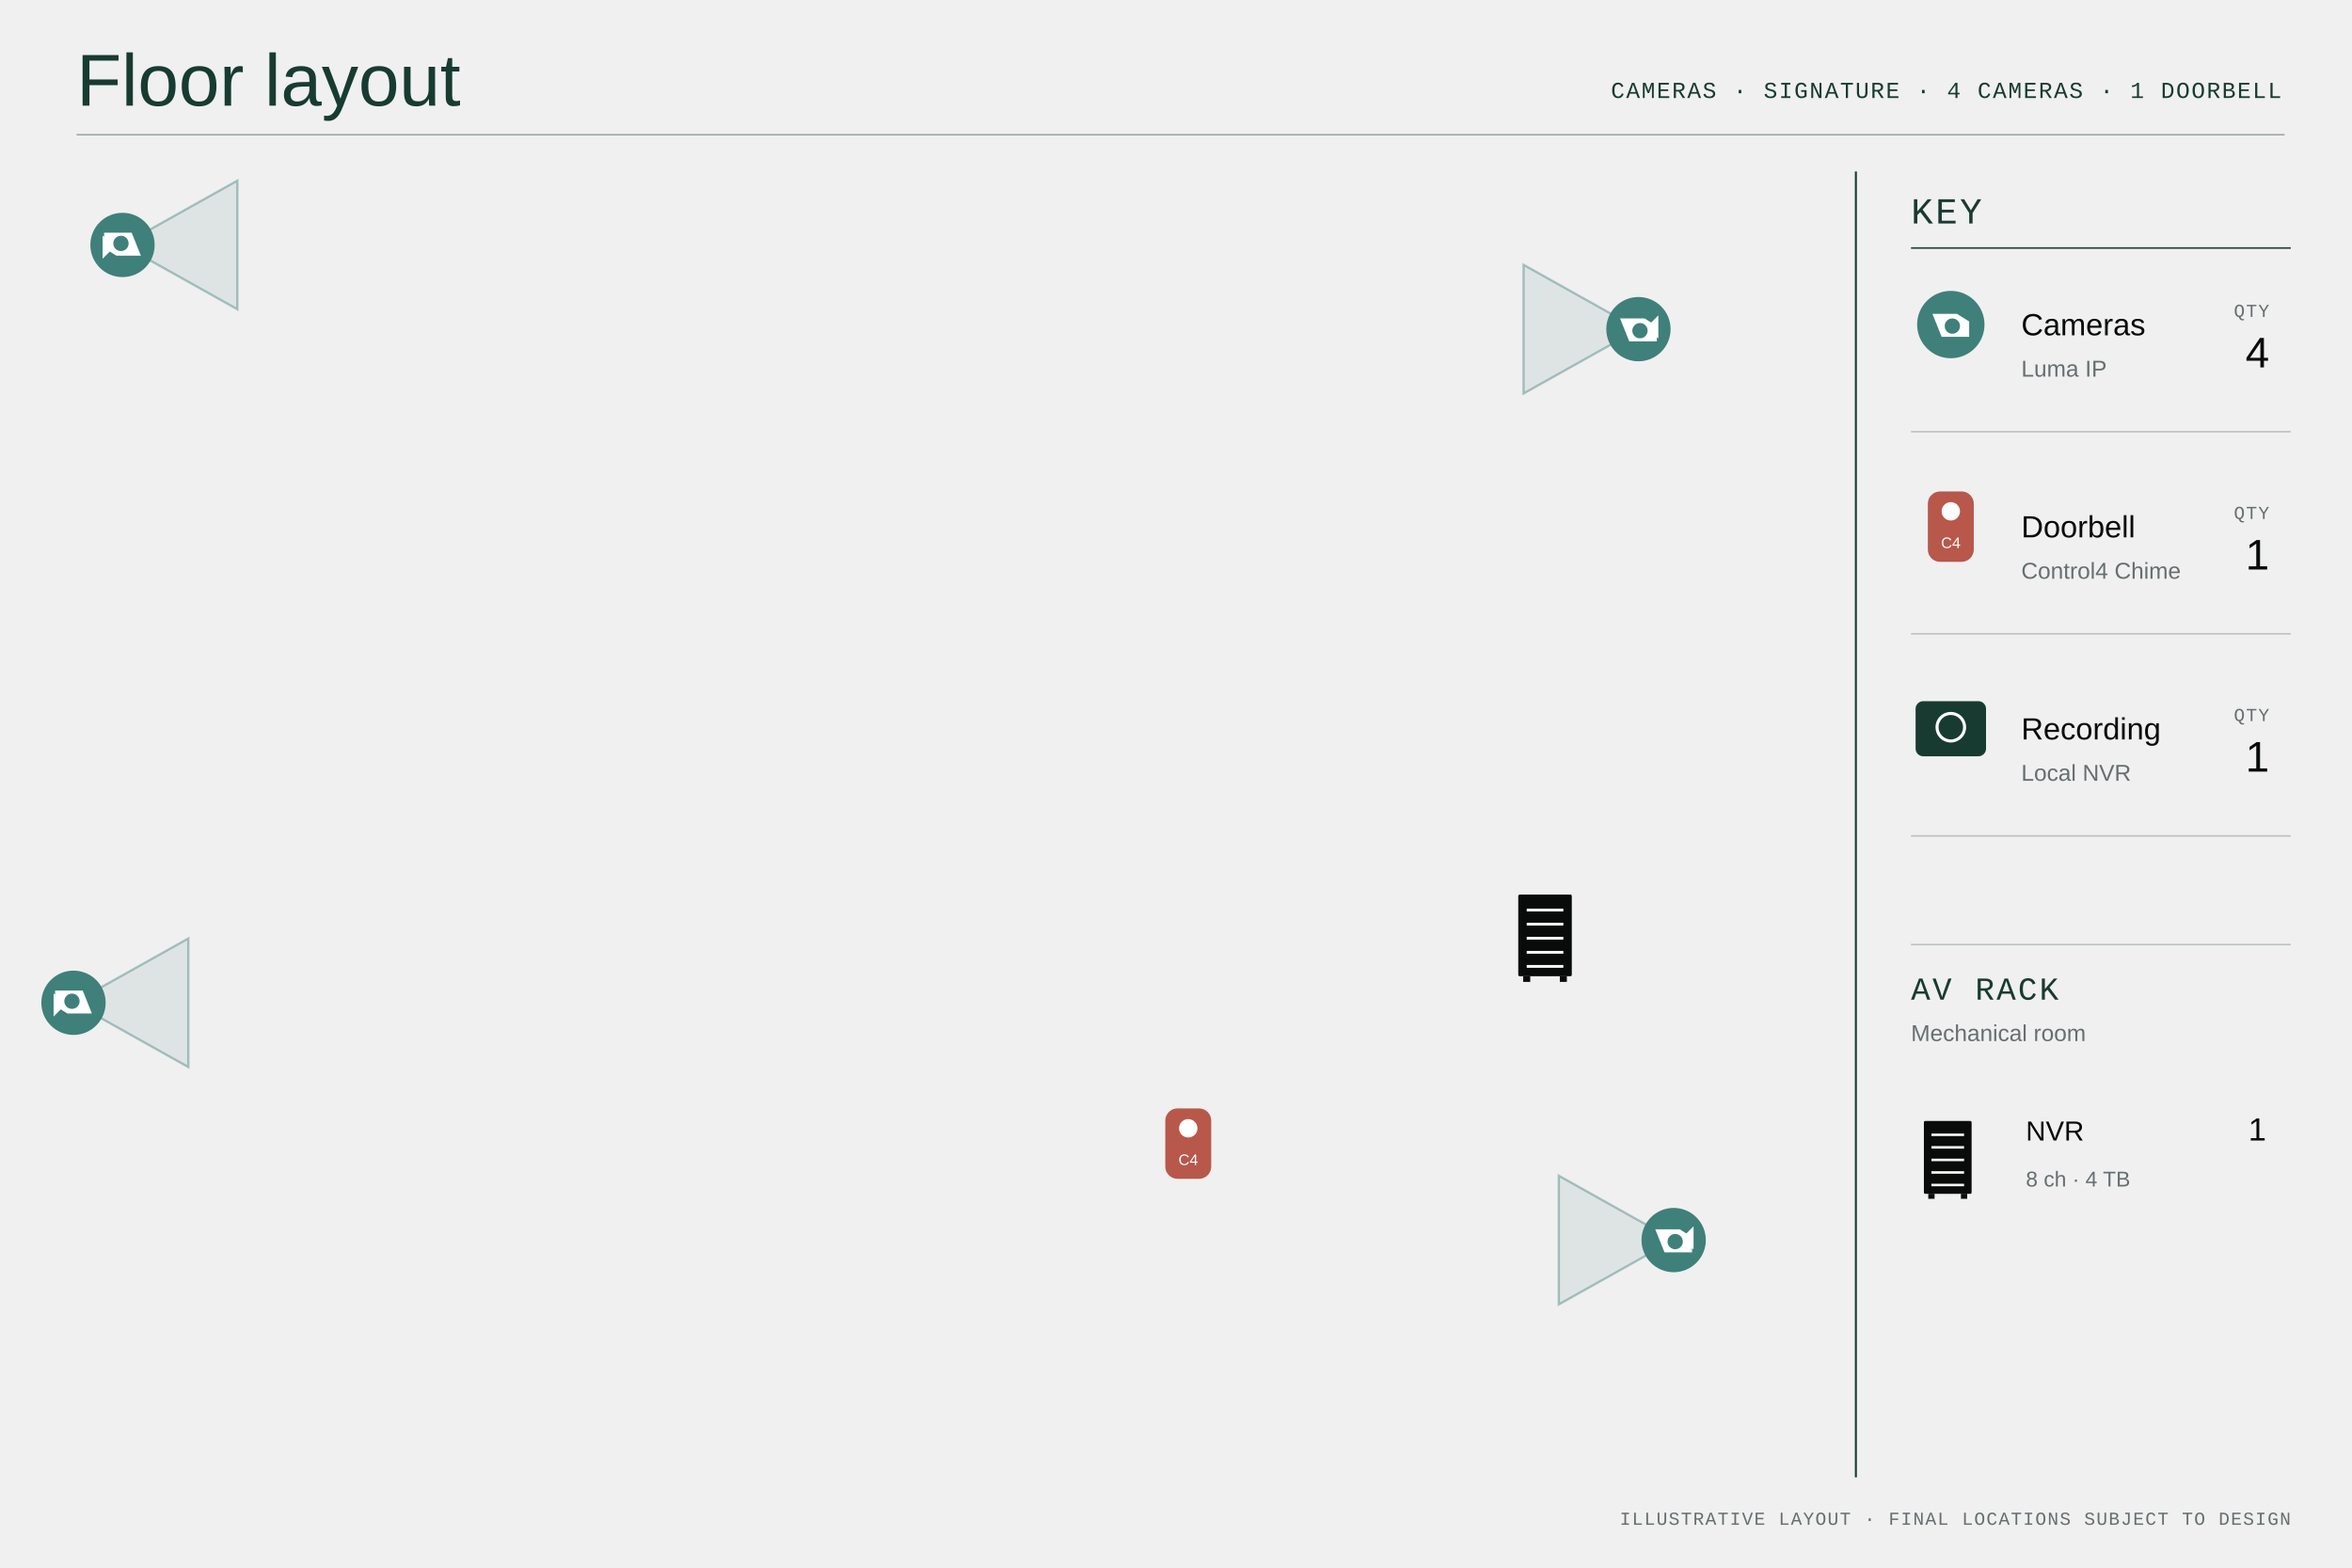
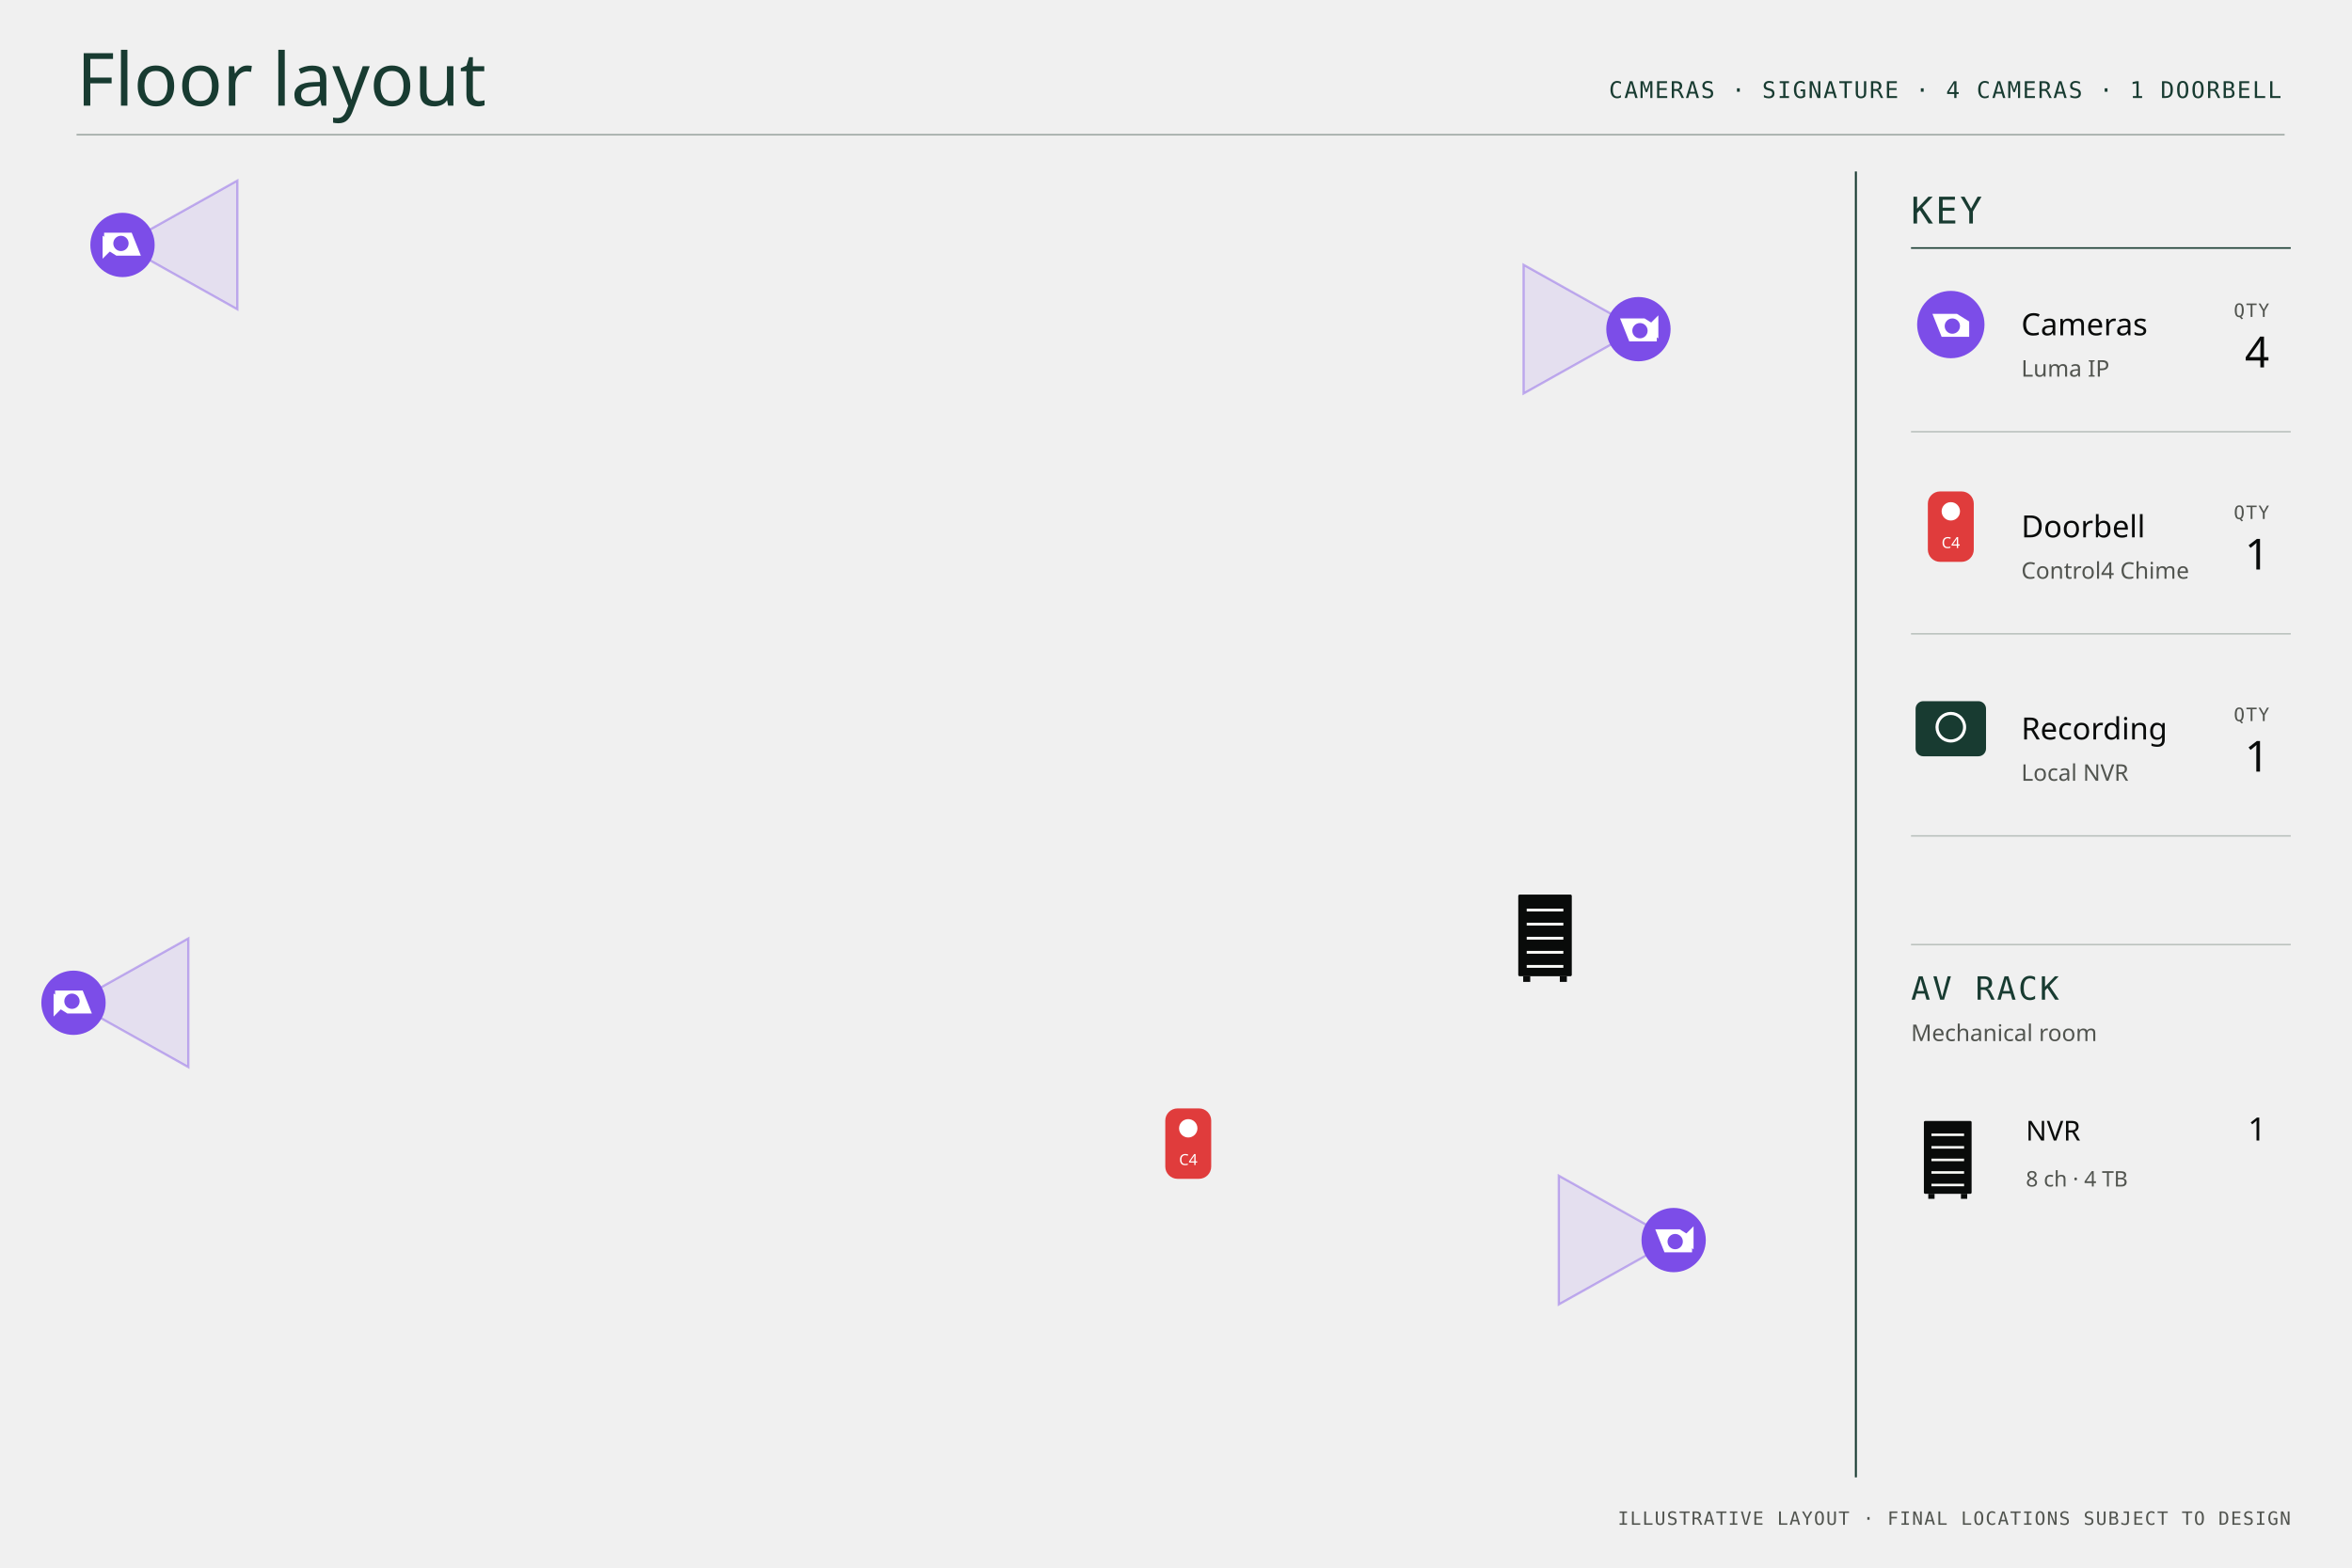
<svg xmlns="http://www.w3.org/2000/svg" viewBox="0 0 1536 1024" width="1536" height="1024" role="img" aria-label="Cameras Signature floor layout and equipment key">
-   <text x="50" y="69" fill="#183B31" font-family="Arial,Helvetica,sans-serif" font-size="48">Floor layout</text>
-   <text x="1490" y="64" fill="#183B31" font-family="IBM Plex Mono,Courier New,monospace" font-size="15" letter-spacing=".065em" text-anchor="end">CAMERAS · SIGNATURE · 4 CAMERAS · 1 DOORBELL</text>
+   <text x="50" y="69" fill="#183B31" font-family="Schibsted Grotesk,sans-serif" font-size="48">Floor layout</text>
+   <text x="1490" y="64" fill="#183B31" font-family="IBM Plex Mono,monospace" font-size="15" letter-spacing=".065em" text-anchor="end">CAMERAS · SIGNATURE · 4 CAMERAS · 1 DOORBELL</text>
  <line x1="50" y1="88" x2="1492" y2="88" stroke="#9DA7A3" stroke-width="1" />
  <g transform="translate(80,160) rotate(180)">
-     <path d="M0 0L-75 -42L-75 42Z" fill="#3F807A" fill-opacity=".10" stroke="#3F807A" stroke-opacity=".42" stroke-width="1.5" />
-     <circle r="21" fill="#3F807A" />
+     <path d="M0 0L-75 -42L-75 42Z" fill="#7C4DE8" fill-opacity=".10" stroke="#7C4DE8" stroke-opacity=".42" stroke-width="1.5" />
+     <circle r="21" fill="#7C4DE8" />
    <path d="M-12 -7h16l8 5v10h-18z" fill="white" />
-     <circle cx="1" cy="1" r="5" fill="#3F807A" />
+     <circle cx="1" cy="1" r="5" fill="#7C4DE8" />
    <path d="M8 -4l5 -5v15l-5 -3" fill="white" />
  </g>
  <g transform="translate(1070,215) rotate(0)">
-     <path d="M0 0L-75 -42L-75 42Z" fill="#3F807A" fill-opacity=".10" stroke="#3F807A" stroke-opacity=".42" stroke-width="1.5" />
-     <circle r="21" fill="#3F807A" />
+     <path d="M0 0L-75 -42L-75 42Z" fill="#7C4DE8" fill-opacity=".10" stroke="#7C4DE8" stroke-opacity=".42" stroke-width="1.5" />
+     <circle r="21" fill="#7C4DE8" />
    <path d="M-12 -7h16l8 5v10h-18z" fill="white" />
-     <circle cx="1" cy="1" r="5" fill="#3F807A" />
+     <circle cx="1" cy="1" r="5" fill="#7C4DE8" />
    <path d="M8 -4l5 -5v15l-5 -3" fill="white" />
  </g>
  <g transform="translate(48,655) rotate(180)">
-     <path d="M0 0L-75 -42L-75 42Z" fill="#3F807A" fill-opacity=".10" stroke="#3F807A" stroke-opacity=".42" stroke-width="1.5" />
-     <circle r="21" fill="#3F807A" />
+     <path d="M0 0L-75 -42L-75 42Z" fill="#7C4DE8" fill-opacity=".10" stroke="#7C4DE8" stroke-opacity=".42" stroke-width="1.5" />
+     <circle r="21" fill="#7C4DE8" />
    <path d="M-12 -7h16l8 5v10h-18z" fill="white" />
-     <circle cx="1" cy="1" r="5" fill="#3F807A" />
+     <circle cx="1" cy="1" r="5" fill="#7C4DE8" />
    <path d="M8 -4l5 -5v15l-5 -3" fill="white" />
  </g>
  <g transform="translate(1093,810) rotate(0)">
-     <path d="M0 0L-75 -42L-75 42Z" fill="#3F807A" fill-opacity=".10" stroke="#3F807A" stroke-opacity=".42" stroke-width="1.5" />
-     <circle r="21" fill="#3F807A" />
+     <path d="M0 0L-75 -42L-75 42Z" fill="#7C4DE8" fill-opacity=".10" stroke="#7C4DE8" stroke-opacity=".42" stroke-width="1.5" />
+     <circle r="21" fill="#7C4DE8" />
    <path d="M-12 -7h16l8 5v10h-18z" fill="white" />
-     <circle cx="1" cy="1" r="5" fill="#3F807A" />
+     <circle cx="1" cy="1" r="5" fill="#7C4DE8" />
    <path d="M8 -4l5 -5v15l-5 -3" fill="white" />
  </g>
  <g transform="translate(776,747)">
-     <rect x="-15" y="-23" width="30" height="46" rx="8" fill="#B7584B" />
+     <rect x="-15" y="-23" width="30" height="46" rx="8" fill="#E03C3C" />
    <circle cy="-10" r="6" fill="white" />
-     <text x="0" y="14" fill="white" font-family="Arial,Helvetica,sans-serif" font-size="10" text-anchor="middle">C4</text>
+     <text x="0" y="14" fill="white" font-family="Instrument Sans,sans-serif" font-size="10" text-anchor="middle">C4</text>
  </g>
  <g transform="translate(1009,611) scale(0.92)">
    <rect x="-19" y="-29" width="38" height="58" rx="1" fill="#090B0A" />
    <path d="M-13 -18h26M-13 -8h26M-13 2h26M-13 12h26M-13 22h26" stroke="#FAFBF7" stroke-width="2" />
    <path d="M-13 29v4m26 -4v4" stroke="#090B0A" stroke-width="5" />
  </g>
  <line x1="1212" y1="112" x2="1212" y2="965" stroke="#183B31" stroke-width="1.3" />
-   <text x="1248" y="146" fill="#183B31" font-family="IBM Plex Mono,Courier New,monospace" font-size="24" letter-spacing=".065em">KEY</text>
+   <text x="1248" y="146" fill="#183B31" font-family="IBM Plex Mono,monospace" font-size="24" letter-spacing=".065em">KEY</text>
  <line x1="1248" y1="162" x2="1496" y2="162" stroke="#183B31" stroke-width="1" />
  <g>
    <g transform="translate(1274,212)">
-       <circle r="22" fill="#3F807A" />
+       <circle r="22" fill="#7C4DE8" />
      <path d="M-12 -7h16l8 5v10h-18z" fill="white" />
-       <circle cx="1" cy="1" r="5" fill="#3F807A" />
+       <circle cx="1" cy="1" r="5" fill="#7C4DE8" />
    </g>
-     <text x="1320" y="219" fill="#090B0A" font-family="Arial,Helvetica,sans-serif" font-size="20">Cameras</text>
-     <text x="1320" y="246" fill="#666E70" font-family="Arial,Helvetica,sans-serif" font-size="15">Luma IP</text>
-     <text x="1482" y="207" fill="#666E70" font-family="IBM Plex Mono,Courier New,monospace" font-size="12" letter-spacing=".065em" text-anchor="end">QTY</text>
-     <text x="1482" y="240" fill="#090B0A" font-family="Arial,Helvetica,sans-serif" font-size="28" text-anchor="end">4</text>
+     <text x="1320" y="219" fill="#090B0A" font-family="Instrument Sans,sans-serif" font-size="20">Cameras</text>
+     <text x="1320" y="246" fill="#51544F" font-family="Instrument Sans,sans-serif" font-size="15">Luma IP</text>
+     <text x="1482" y="207" fill="#51544F" font-family="IBM Plex Mono,monospace" font-size="12" letter-spacing=".065em" text-anchor="end">QTY</text>
+     <text x="1482" y="240" fill="#090B0A" font-family="Instrument Sans,sans-serif" font-size="28" text-anchor="end">4</text>
    <line x1="1248" y1="282" x2="1496" y2="282" stroke="#BBC2BE" stroke-width="1" />
  </g>
  <g>
    <g transform="translate(1274,344)">
-       <rect x="-15" y="-23" width="30" height="46" rx="8" fill="#B7584B" />
+       <rect x="-15" y="-23" width="30" height="46" rx="8" fill="#E03C3C" />
      <circle cy="-10" r="6" fill="white" />
-       <text x="0" y="14" fill="white" font-family="Arial,Helvetica,sans-serif" font-size="10" text-anchor="middle">C4</text>
+       <text x="0" y="14" fill="white" font-family="Instrument Sans,sans-serif" font-size="10" text-anchor="middle">C4</text>
    </g>
-     <text x="1320" y="351" fill="#090B0A" font-family="Arial,Helvetica,sans-serif" font-size="20">Doorbell</text>
-     <text x="1320" y="378" fill="#666E70" font-family="Arial,Helvetica,sans-serif" font-size="15">Control4 Chime</text>
-     <text x="1482" y="339" fill="#666E70" font-family="IBM Plex Mono,Courier New,monospace" font-size="12" letter-spacing=".065em" text-anchor="end">QTY</text>
-     <text x="1482" y="372" fill="#090B0A" font-family="Arial,Helvetica,sans-serif" font-size="28" text-anchor="end">1</text>
+     <text x="1320" y="351" fill="#090B0A" font-family="Instrument Sans,sans-serif" font-size="20">Doorbell</text>
+     <text x="1320" y="378" fill="#51544F" font-family="Instrument Sans,sans-serif" font-size="15">Control4 Chime</text>
+     <text x="1482" y="339" fill="#51544F" font-family="IBM Plex Mono,monospace" font-size="12" letter-spacing=".065em" text-anchor="end">QTY</text>
+     <text x="1482" y="372" fill="#090B0A" font-family="Instrument Sans,sans-serif" font-size="28" text-anchor="end">1</text>
    <line x1="1248" y1="414" x2="1496" y2="414" stroke="#BBC2BE" stroke-width="1" />
  </g>
  <g>
    <g transform="translate(1274,476)">
      <rect x="-23" y="-18" width="46" height="36" rx="5" fill="#183B31" />
      <circle cx="0" cy="-1" r="9" stroke="white" stroke-width="2" fill="none" />
    </g>
-     <text x="1320" y="483" fill="#090B0A" font-family="Arial,Helvetica,sans-serif" font-size="20">Recording</text>
-     <text x="1320" y="510" fill="#666E70" font-family="Arial,Helvetica,sans-serif" font-size="15">Local NVR</text>
-     <text x="1482" y="471" fill="#666E70" font-family="IBM Plex Mono,Courier New,monospace" font-size="12" letter-spacing=".065em" text-anchor="end">QTY</text>
-     <text x="1482" y="504" fill="#090B0A" font-family="Arial,Helvetica,sans-serif" font-size="28" text-anchor="end">1</text>
+     <text x="1320" y="483" fill="#090B0A" font-family="Instrument Sans,sans-serif" font-size="20">Recording</text>
+     <text x="1320" y="510" fill="#51544F" font-family="Instrument Sans,sans-serif" font-size="15">Local NVR</text>
+     <text x="1482" y="471" fill="#51544F" font-family="IBM Plex Mono,monospace" font-size="12" letter-spacing=".065em" text-anchor="end">QTY</text>
+     <text x="1482" y="504" fill="#090B0A" font-family="Instrument Sans,sans-serif" font-size="28" text-anchor="end">1</text>
    <line x1="1248" y1="546" x2="1496" y2="546" stroke="#BBC2BE" stroke-width="1" />
  </g>
  <line x1="1248" y1="617" x2="1496" y2="617" stroke="#BBC2BE" stroke-width="1" />
-   <text x="1248" y="653" fill="#183B31" font-family="IBM Plex Mono,Courier New,monospace" font-size="21" letter-spacing=".065em">AV RACK</text>
-   <text x="1248" y="680" fill="#666E70" font-family="Arial,Helvetica,sans-serif" font-size="15">Mechanical room</text>
+   <text x="1248" y="653" fill="#183B31" font-family="IBM Plex Mono,monospace" font-size="21" letter-spacing=".065em">AV RACK</text>
+   <text x="1248" y="680" fill="#51544F" font-family="Instrument Sans,sans-serif" font-size="15">Mechanical room</text>
  <g transform="translate(1272,756) scale(0.82)">
    <rect x="-19" y="-29" width="38" height="58" rx="1" fill="#090B0A" />
    <path d="M-13 -18h26M-13 -8h26M-13 2h26M-13 12h26M-13 22h26" stroke="#FAFBF7" stroke-width="2" />
    <path d="M-13 29v4m26 -4v4" stroke="#090B0A" stroke-width="5" />
  </g>
-   <text x="1323" y="745" fill="#090B0A" font-family="Arial,Helvetica,sans-serif" font-size="18">NVR</text>
-   <text x="1480" y="745" fill="#090B0A" font-family="Arial,Helvetica,sans-serif" font-size="21" text-anchor="end">1</text>
-   <text x="1496" y="996" fill="#666E70" font-family="IBM Plex Mono,Courier New,monospace" font-size="12" letter-spacing=".065em" text-anchor="end">ILLUSTRATIVE LAYOUT · FINAL LOCATIONS SUBJECT TO DESIGN</text>
-   <text x="1323" y="775" fill="#666E70" font-family="Arial,Helvetica,sans-serif" font-size="14">8 ch · 4 TB</text>
+   <text x="1323" y="745" fill="#090B0A" font-family="Instrument Sans,sans-serif" font-size="18">NVR</text>
+   <text x="1480" y="745" fill="#090B0A" font-family="Instrument Sans,sans-serif" font-size="21" text-anchor="end">1</text>
+   <text x="1496" y="996" fill="#51544F" font-family="IBM Plex Mono,monospace" font-size="12" letter-spacing=".065em" text-anchor="end">ILLUSTRATIVE LAYOUT · FINAL LOCATIONS SUBJECT TO DESIGN</text>
+   <text x="1323" y="775" fill="#51544F" font-family="Instrument Sans,sans-serif" font-size="14">8 ch · 4 TB</text>
</svg>
